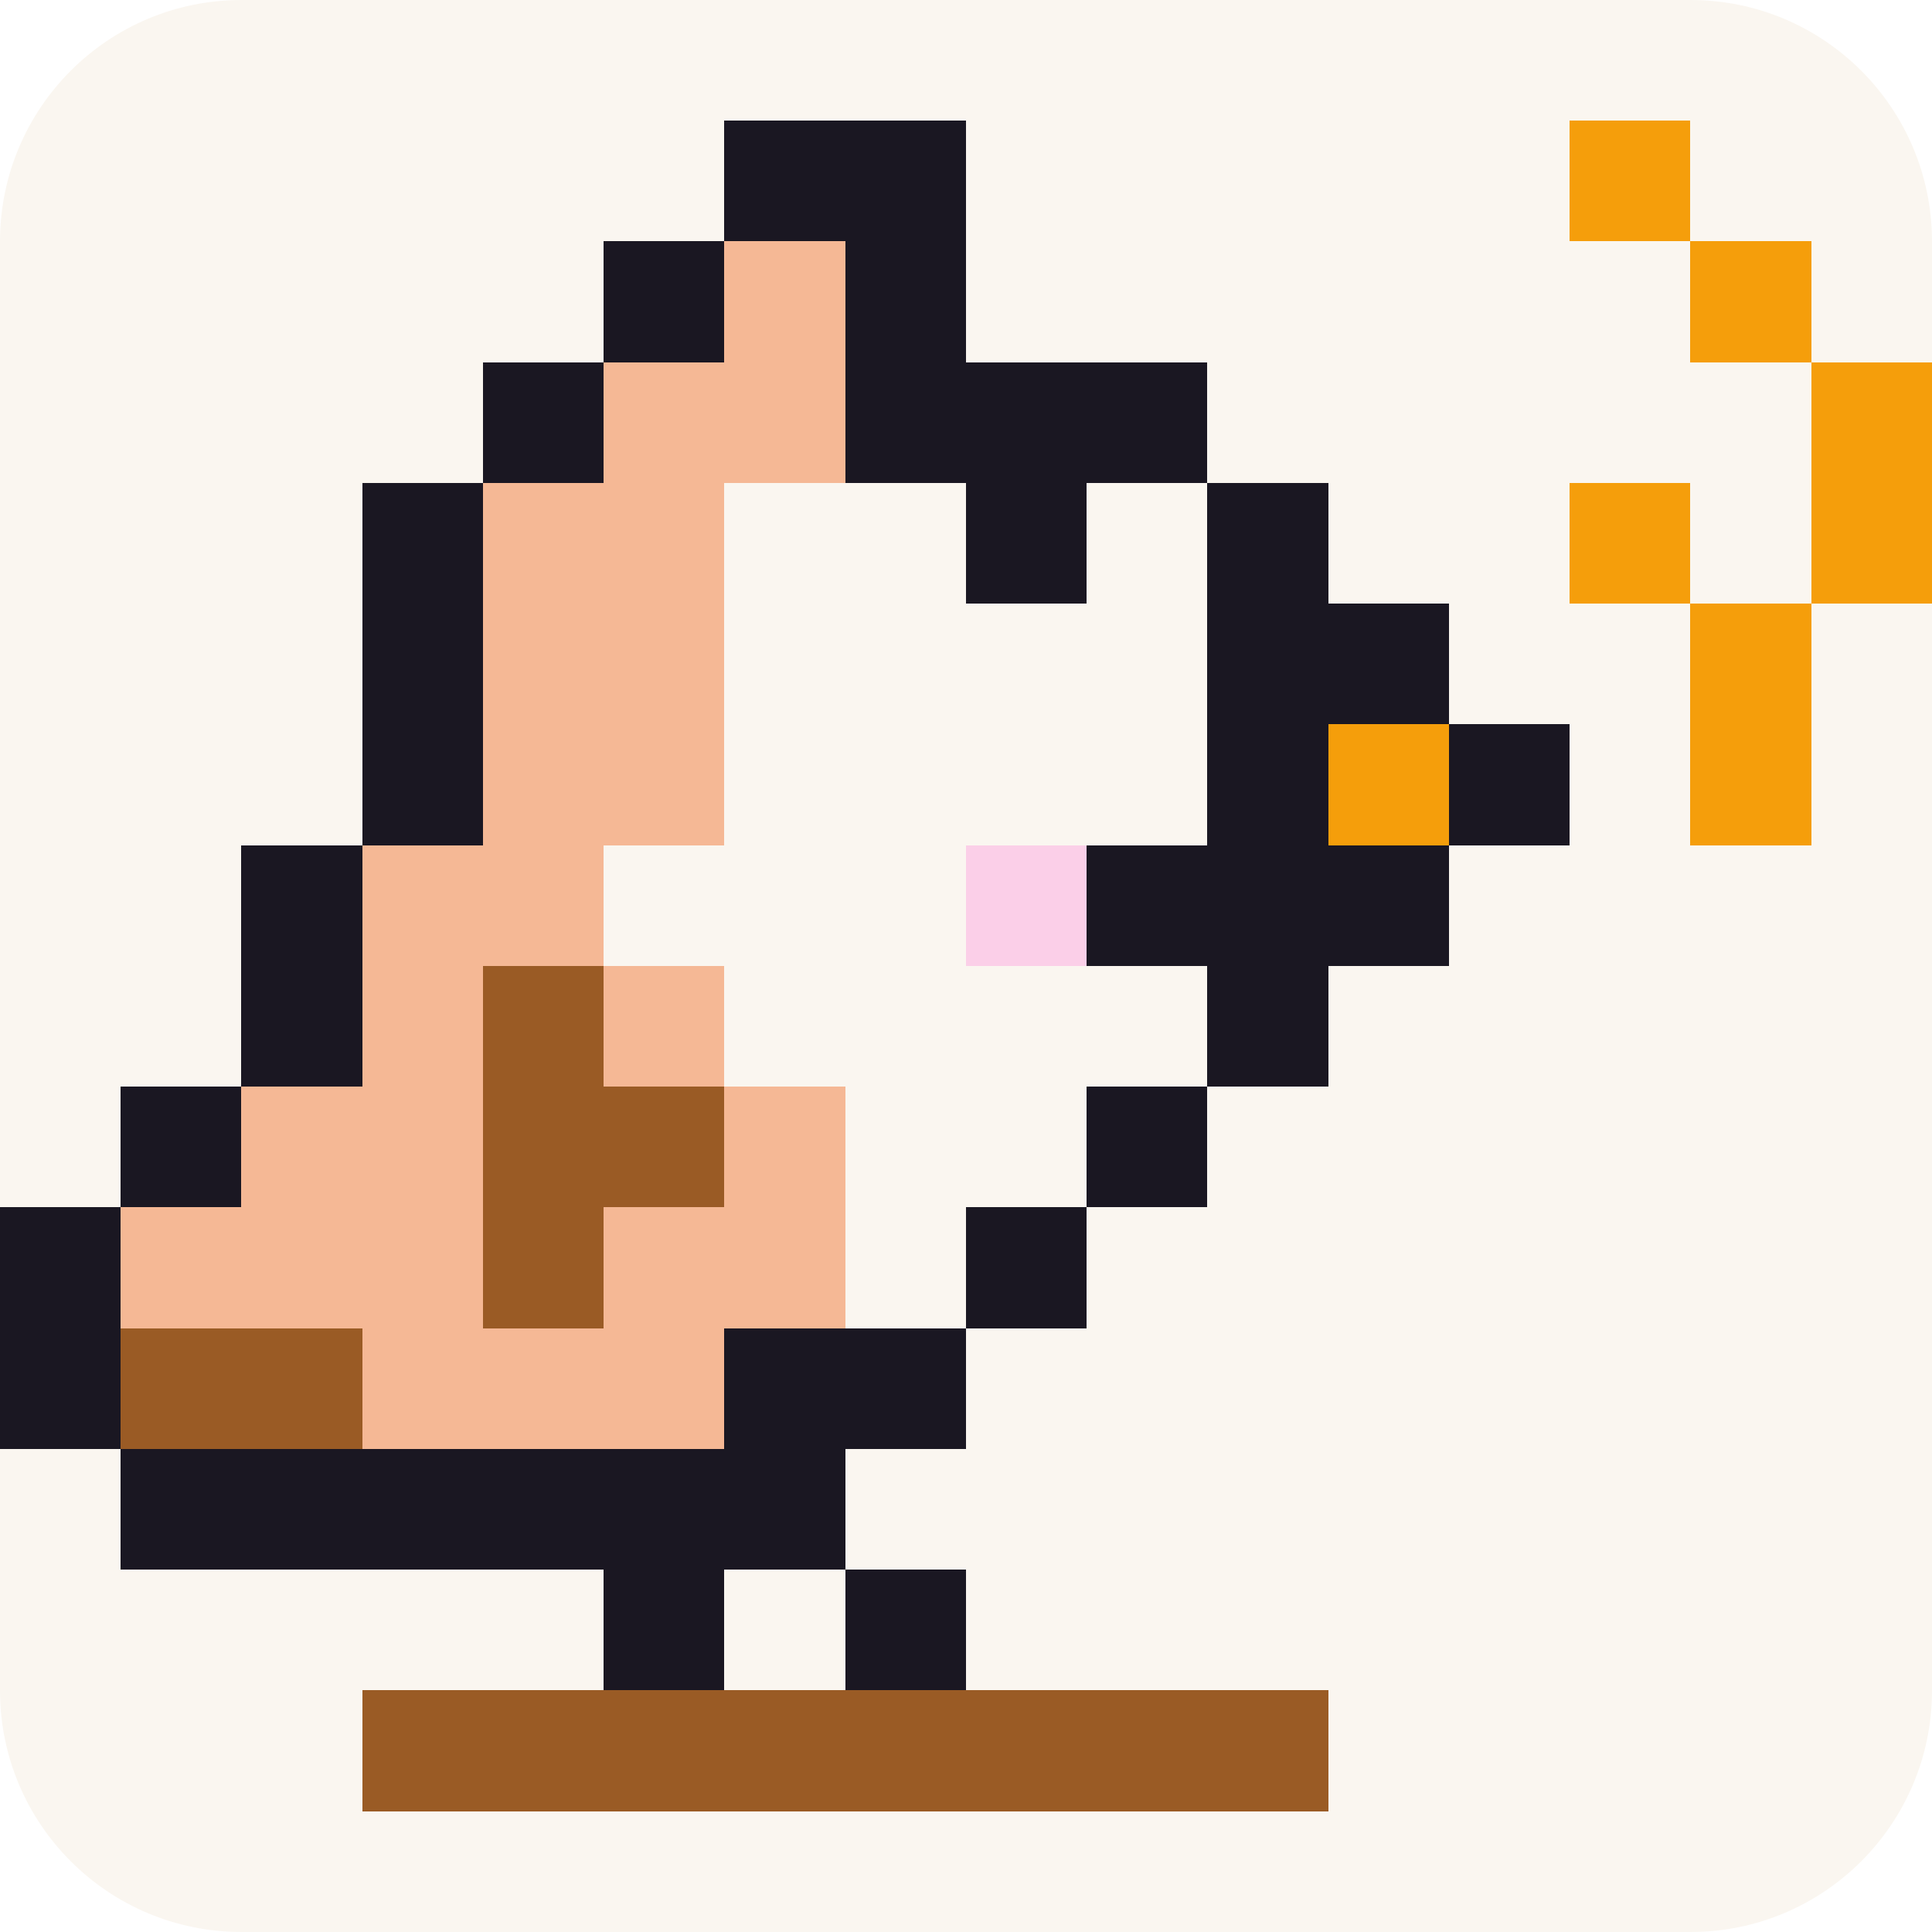
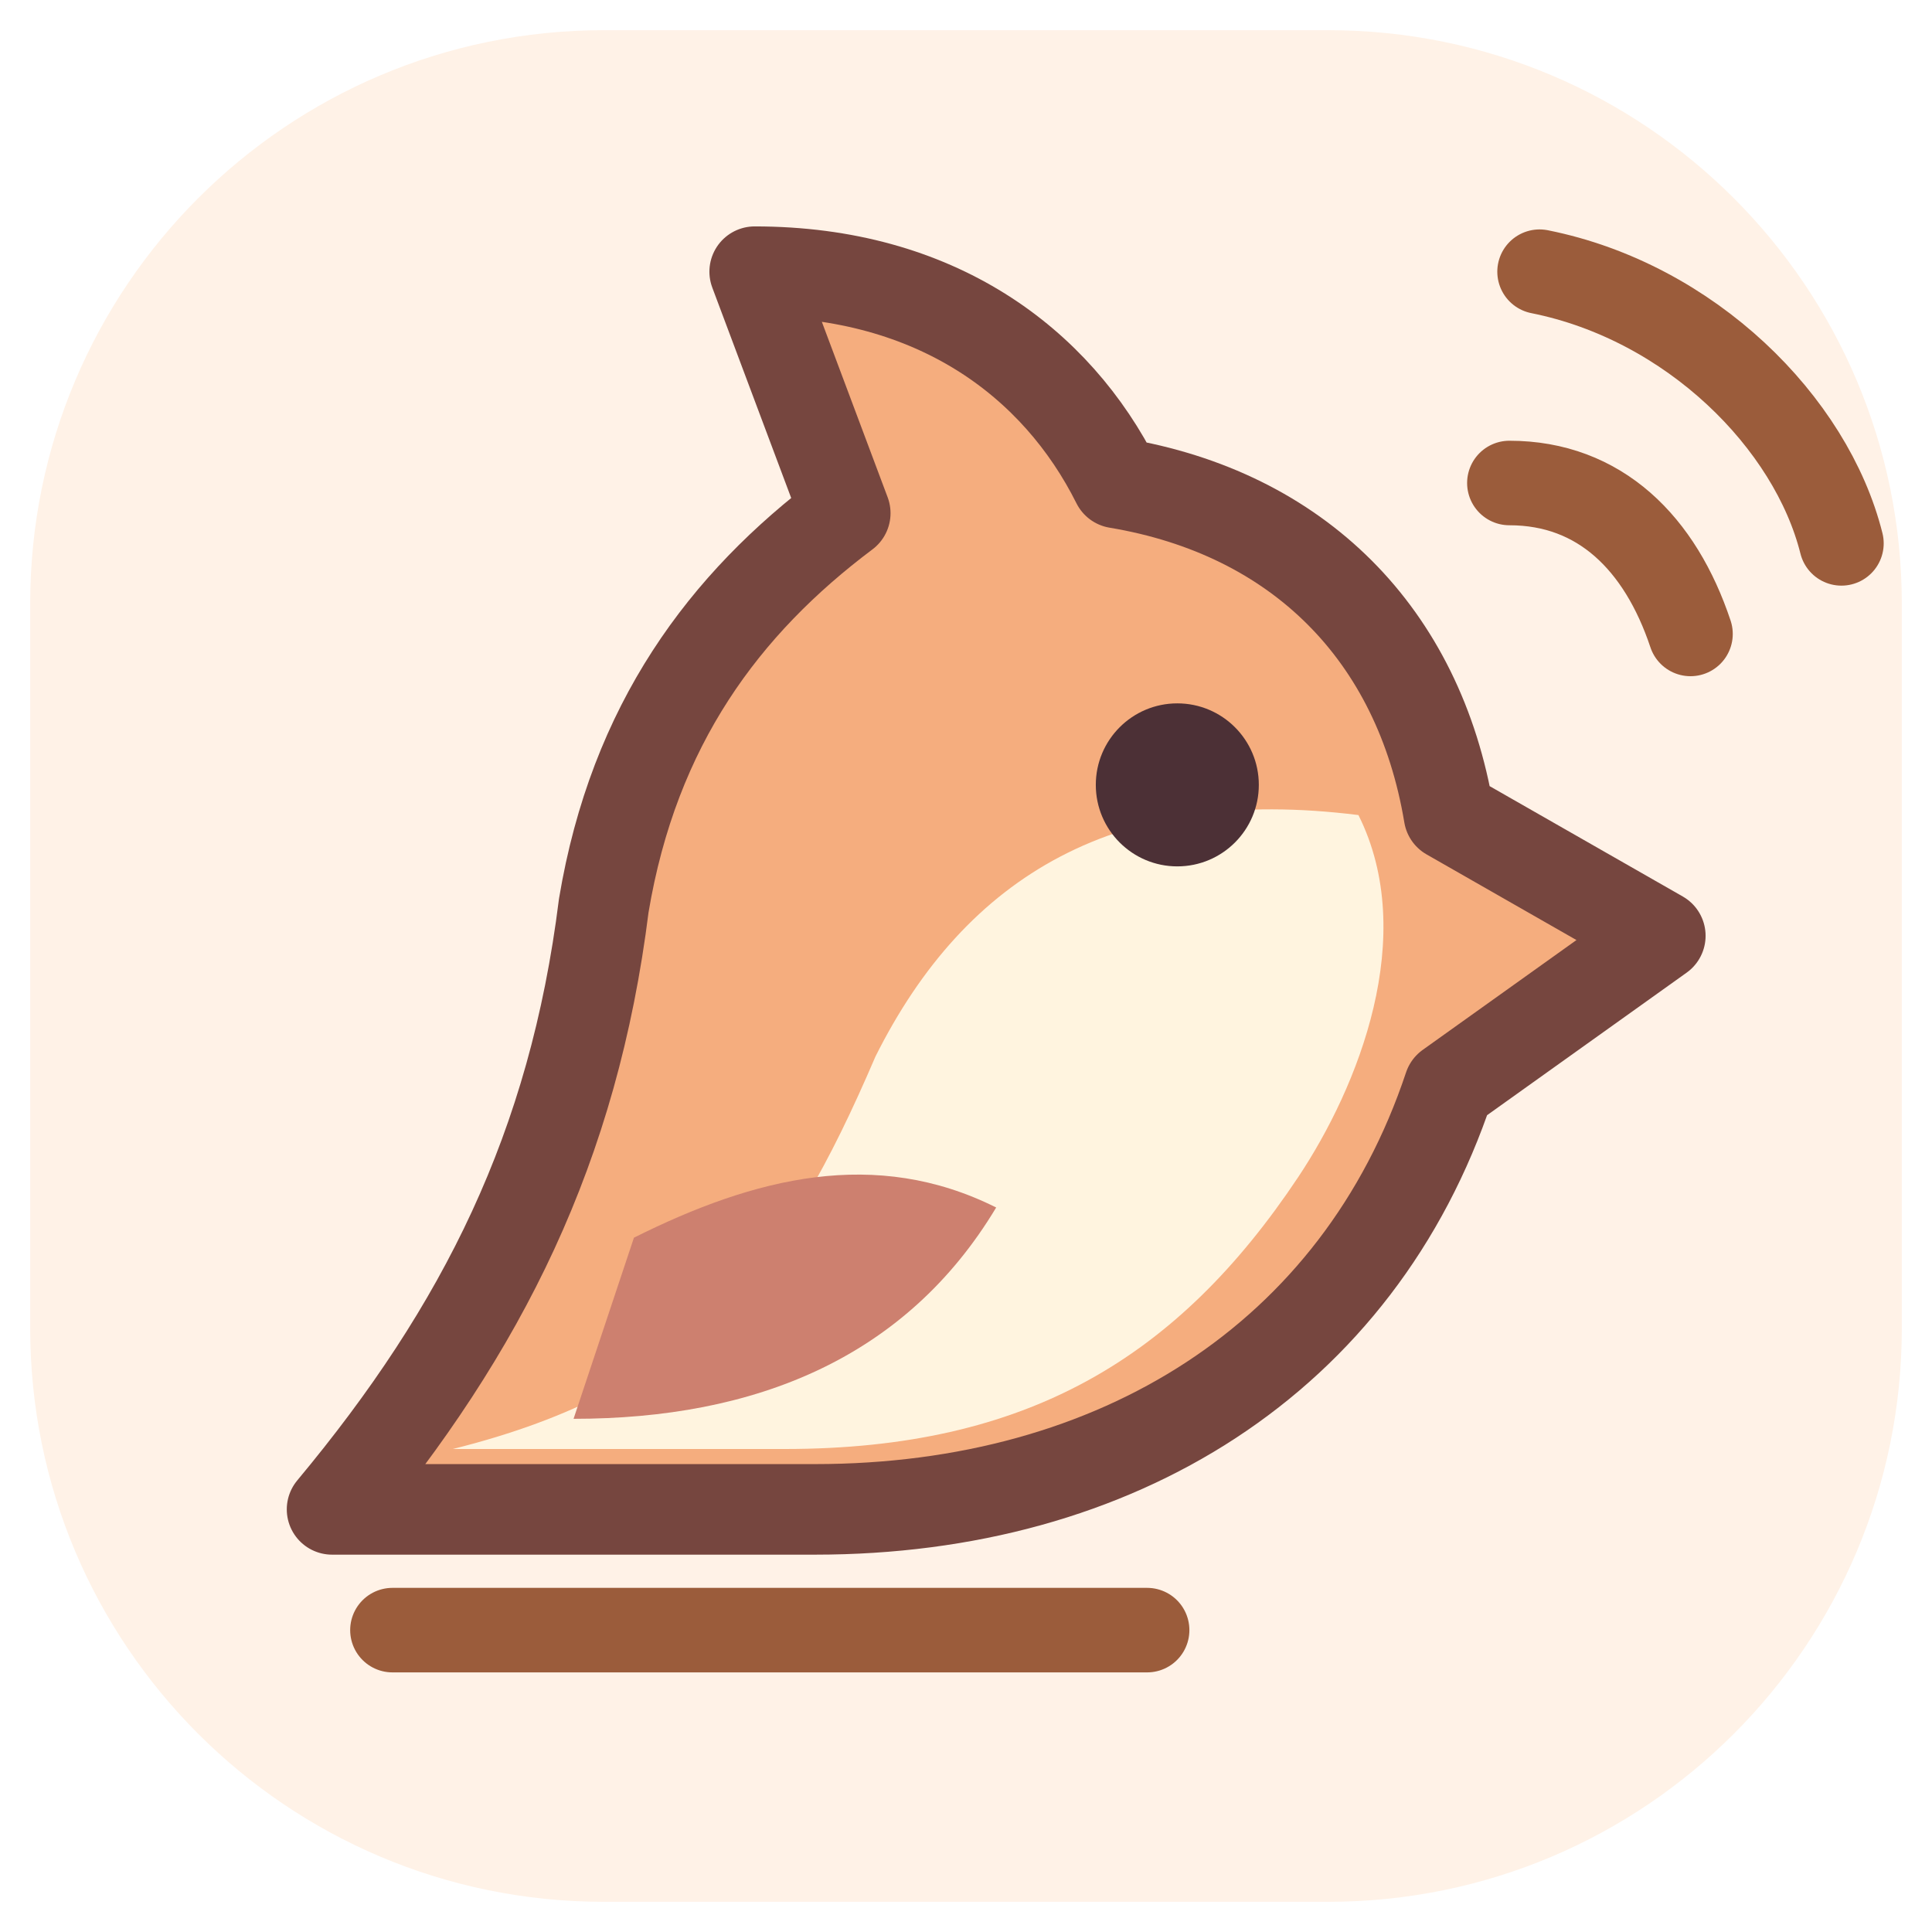
- <svg xmlns="http://www.w3.org/2000/svg" viewBox="0 0 16 16">
+ <svg xmlns="http://www.w3.org/2000/svg" viewBox="0 0 64 64">
  <g id="crest">
-     <rect width="16" height="16" rx="2" fill="#FAF6F0" />
-     <g shape-rendering="crispEdges">
-       <rect x="6" y="1" width="2" height="1" fill="#1A1722" />
-       <rect x="13" y="1" width="1" height="1" fill="#F59E0B" />
-       <rect x="5" y="2" width="1" height="1" fill="#1A1722" />
-       <rect x="6" y="2" width="1" height="1" fill="#F5B895" />
-       <rect x="7" y="2" width="1" height="1" fill="#1A1722" />
-       <rect x="14" y="2" width="1" height="1" fill="#F59E0B" />
-       <rect x="4" y="3" width="1" height="1" fill="#1A1722" />
-       <rect x="5" y="3" width="2" height="1" fill="#F5B895" />
-       <rect x="7" y="3" width="3" height="1" fill="#1A1722" />
-       <rect x="15" y="3" width="1" height="1" fill="#F59E0B" />
-       <rect x="3" y="4" width="1" height="1" fill="#1A1722" />
-       <rect x="4" y="4" width="2" height="1" fill="#F5B895" />
-       <rect x="6" y="4" width="2" height="1" fill="#FAF6F0" />
-       <rect x="8" y="4" width="1" height="1" fill="#1A1722" />
-       <rect x="9" y="4" width="1" height="1" fill="#FAF6F0" />
-       <rect x="10" y="4" width="1" height="1" fill="#1A1722" />
-       <rect x="13" y="4" width="1" height="1" fill="#F59E0B" />
-       <rect x="15" y="4" width="1" height="1" fill="#F59E0B" />
-       <rect x="3" y="5" width="1" height="1" fill="#1A1722" />
-       <rect x="4" y="5" width="2" height="1" fill="#F5B895" />
-       <rect x="6" y="5" width="4" height="1" fill="#FAF6F0" />
-       <rect x="10" y="5" width="2" height="1" fill="#1A1722" />
-       <rect x="14" y="5" width="1" height="1" fill="#F59E0B" />
-       <rect x="3" y="6" width="1" height="1" fill="#1A1722" />
-       <rect x="4" y="6" width="2" height="1" fill="#F5B895" />
-       <rect x="6" y="6" width="4" height="1" fill="#FAF6F0" />
-       <rect x="10" y="6" width="1" height="1" fill="#1A1722" />
-       <rect x="11" y="6" width="1" height="1" fill="#F59E0B" />
-       <rect x="12" y="6" width="1" height="1" fill="#1A1722" />
-       <rect x="14" y="6" width="1" height="1" fill="#F59E0B" />
-       <rect x="2" y="7" width="1" height="1" fill="#1A1722" />
-       <rect x="3" y="7" width="2" height="1" fill="#F5B895" />
-       <rect x="5" y="7" width="3" height="1" fill="#FAF6F0" />
-       <rect x="8" y="7" width="1" height="1" fill="#FBCFE8" />
-       <rect x="9" y="7" width="3" height="1" fill="#1A1722" />
-       <rect x="2" y="8" width="1" height="1" fill="#1A1722" />
-       <rect x="3" y="8" width="1" height="1" fill="#F5B895" />
-       <rect x="4" y="8" width="1" height="1" fill="#9A5B25" />
-       <rect x="5" y="8" width="1" height="1" fill="#F5B895" />
-       <rect x="6" y="8" width="4" height="1" fill="#FAF6F0" />
-       <rect x="10" y="8" width="1" height="1" fill="#1A1722" />
-       <rect x="1" y="9" width="1" height="1" fill="#1A1722" />
-       <rect x="2" y="9" width="2" height="1" fill="#F5B895" />
-       <rect x="4" y="9" width="2" height="1" fill="#9A5B25" />
-       <rect x="6" y="9" width="1" height="1" fill="#F5B895" />
-       <rect x="7" y="9" width="2" height="1" fill="#FAF6F0" />
-       <rect x="9" y="9" width="1" height="1" fill="#1A1722" />
-       <rect x="0" y="10" width="1" height="1" fill="#1A1722" />
-       <rect x="1" y="10" width="3" height="1" fill="#F5B895" />
-       <rect x="4" y="10" width="1" height="1" fill="#9A5B25" />
-       <rect x="5" y="10" width="2" height="1" fill="#F5B895" />
-       <rect x="7" y="10" width="1" height="1" fill="#FAF6F0" />
-       <rect x="8" y="10" width="1" height="1" fill="#1A1722" />
-       <rect x="0" y="11" width="1" height="1" fill="#1A1722" />
-       <rect x="1" y="11" width="2" height="1" fill="#9A5B25" />
-       <rect x="3" y="11" width="3" height="1" fill="#F5B895" />
-       <rect x="6" y="11" width="2" height="1" fill="#1A1722" />
-       <rect x="1" y="12" width="6" height="1" fill="#1A1722" />
-       <rect x="5" y="13" width="1" height="1" fill="#1A1722" />
-       <rect x="7" y="13" width="1" height="1" fill="#1A1722" />
-       <rect x="3" y="14" width="8" height="1" fill="#9A5B25" />
-     </g>
+     <rect x="1" y="1" width="62" height="62" rx="19" fill="#FFF2E7" />
+     <path d="M11 50c5-6 8-12 9-20 1-6 4-10 8-13l-3-8c6 0 10 3 12 7 6 1 10 5 11 11l7 4-7 5c-3 9-11 14-21 14Z" fill="#F5AD7E" stroke="#76463F" stroke-width="3" stroke-linecap="round" stroke-linejoin="round" />
+     <path d="M15 48c8-2 11-6 14-13 3-6 8-9 16-8 2 4 0 9-2 12-4 6-9 9-17 9Z" fill="#FFF4DF" />
+     <path d="M21 41c4-2 8-3 12-1-3 5-8 7-14 7" fill="#CD806F" />
+     <circle cx="39" cy="26" r="2.7" fill="#4C3036" />
+     <path d="M50 16c3 0 5 2 6 5m-5-12c5 1 9 5 10 9M13 54h25" fill="none" stroke="#9B5C3B" stroke-width="2.8" stroke-linecap="round" />
  </g>
</svg>
